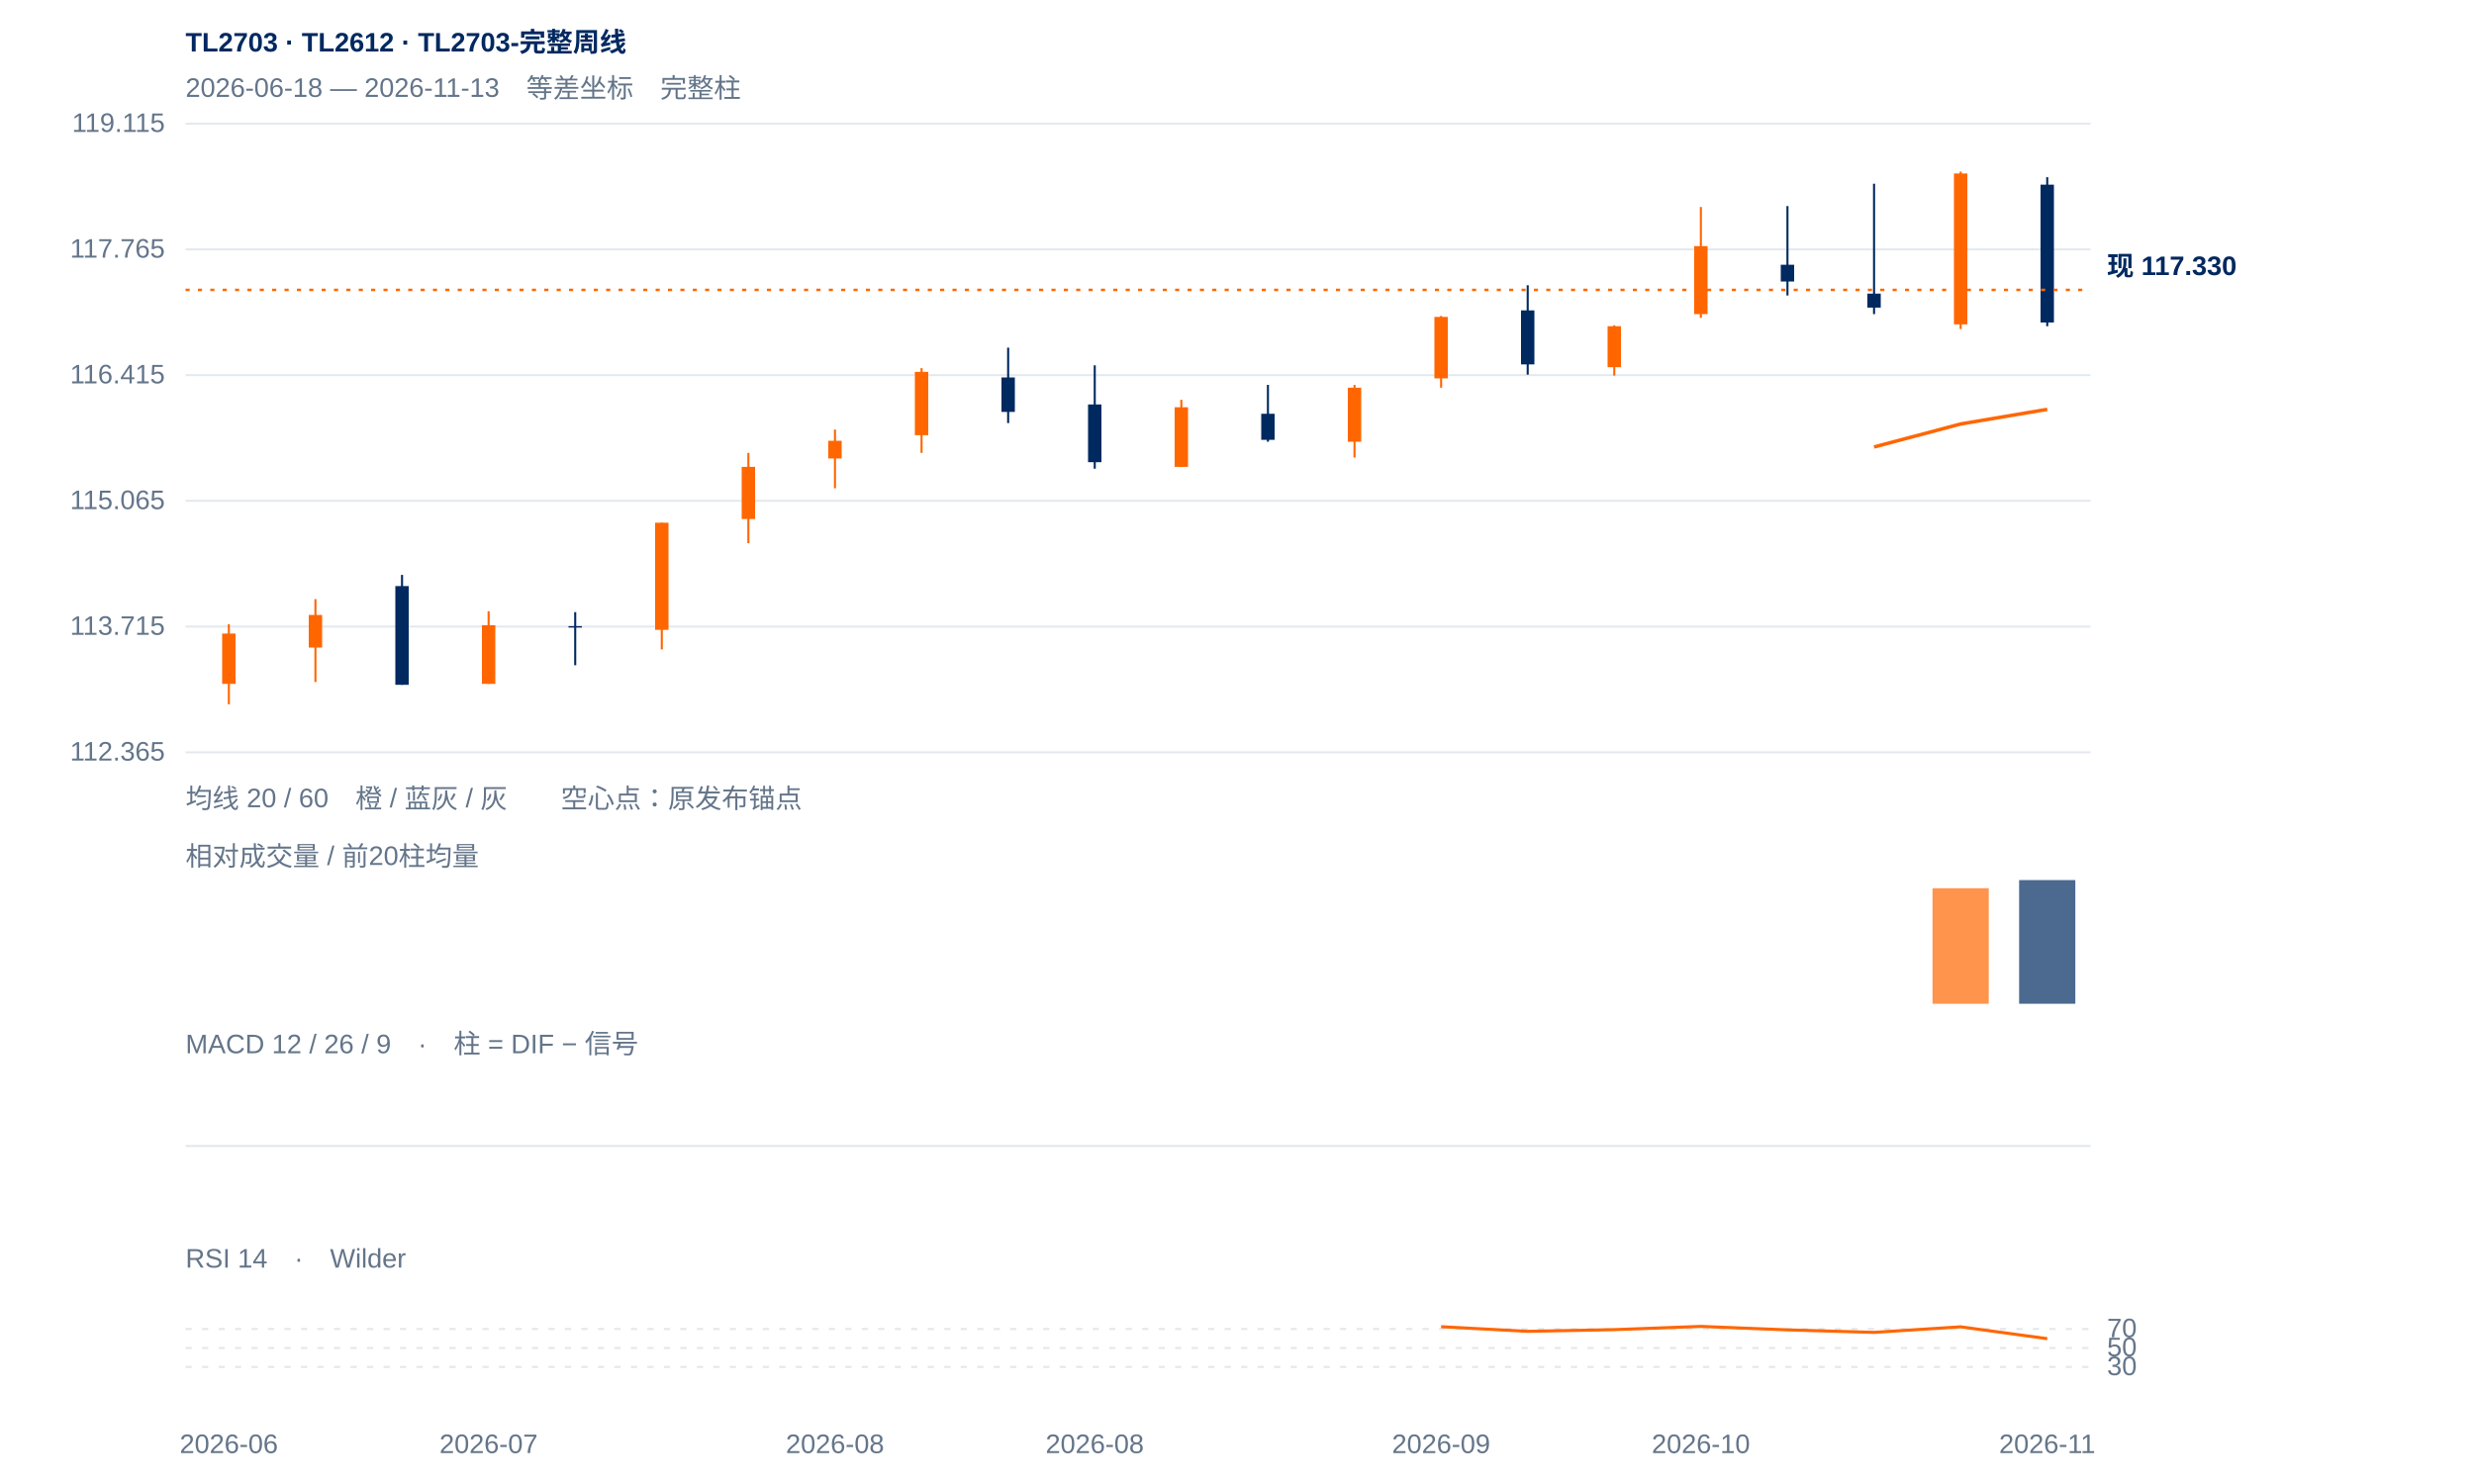
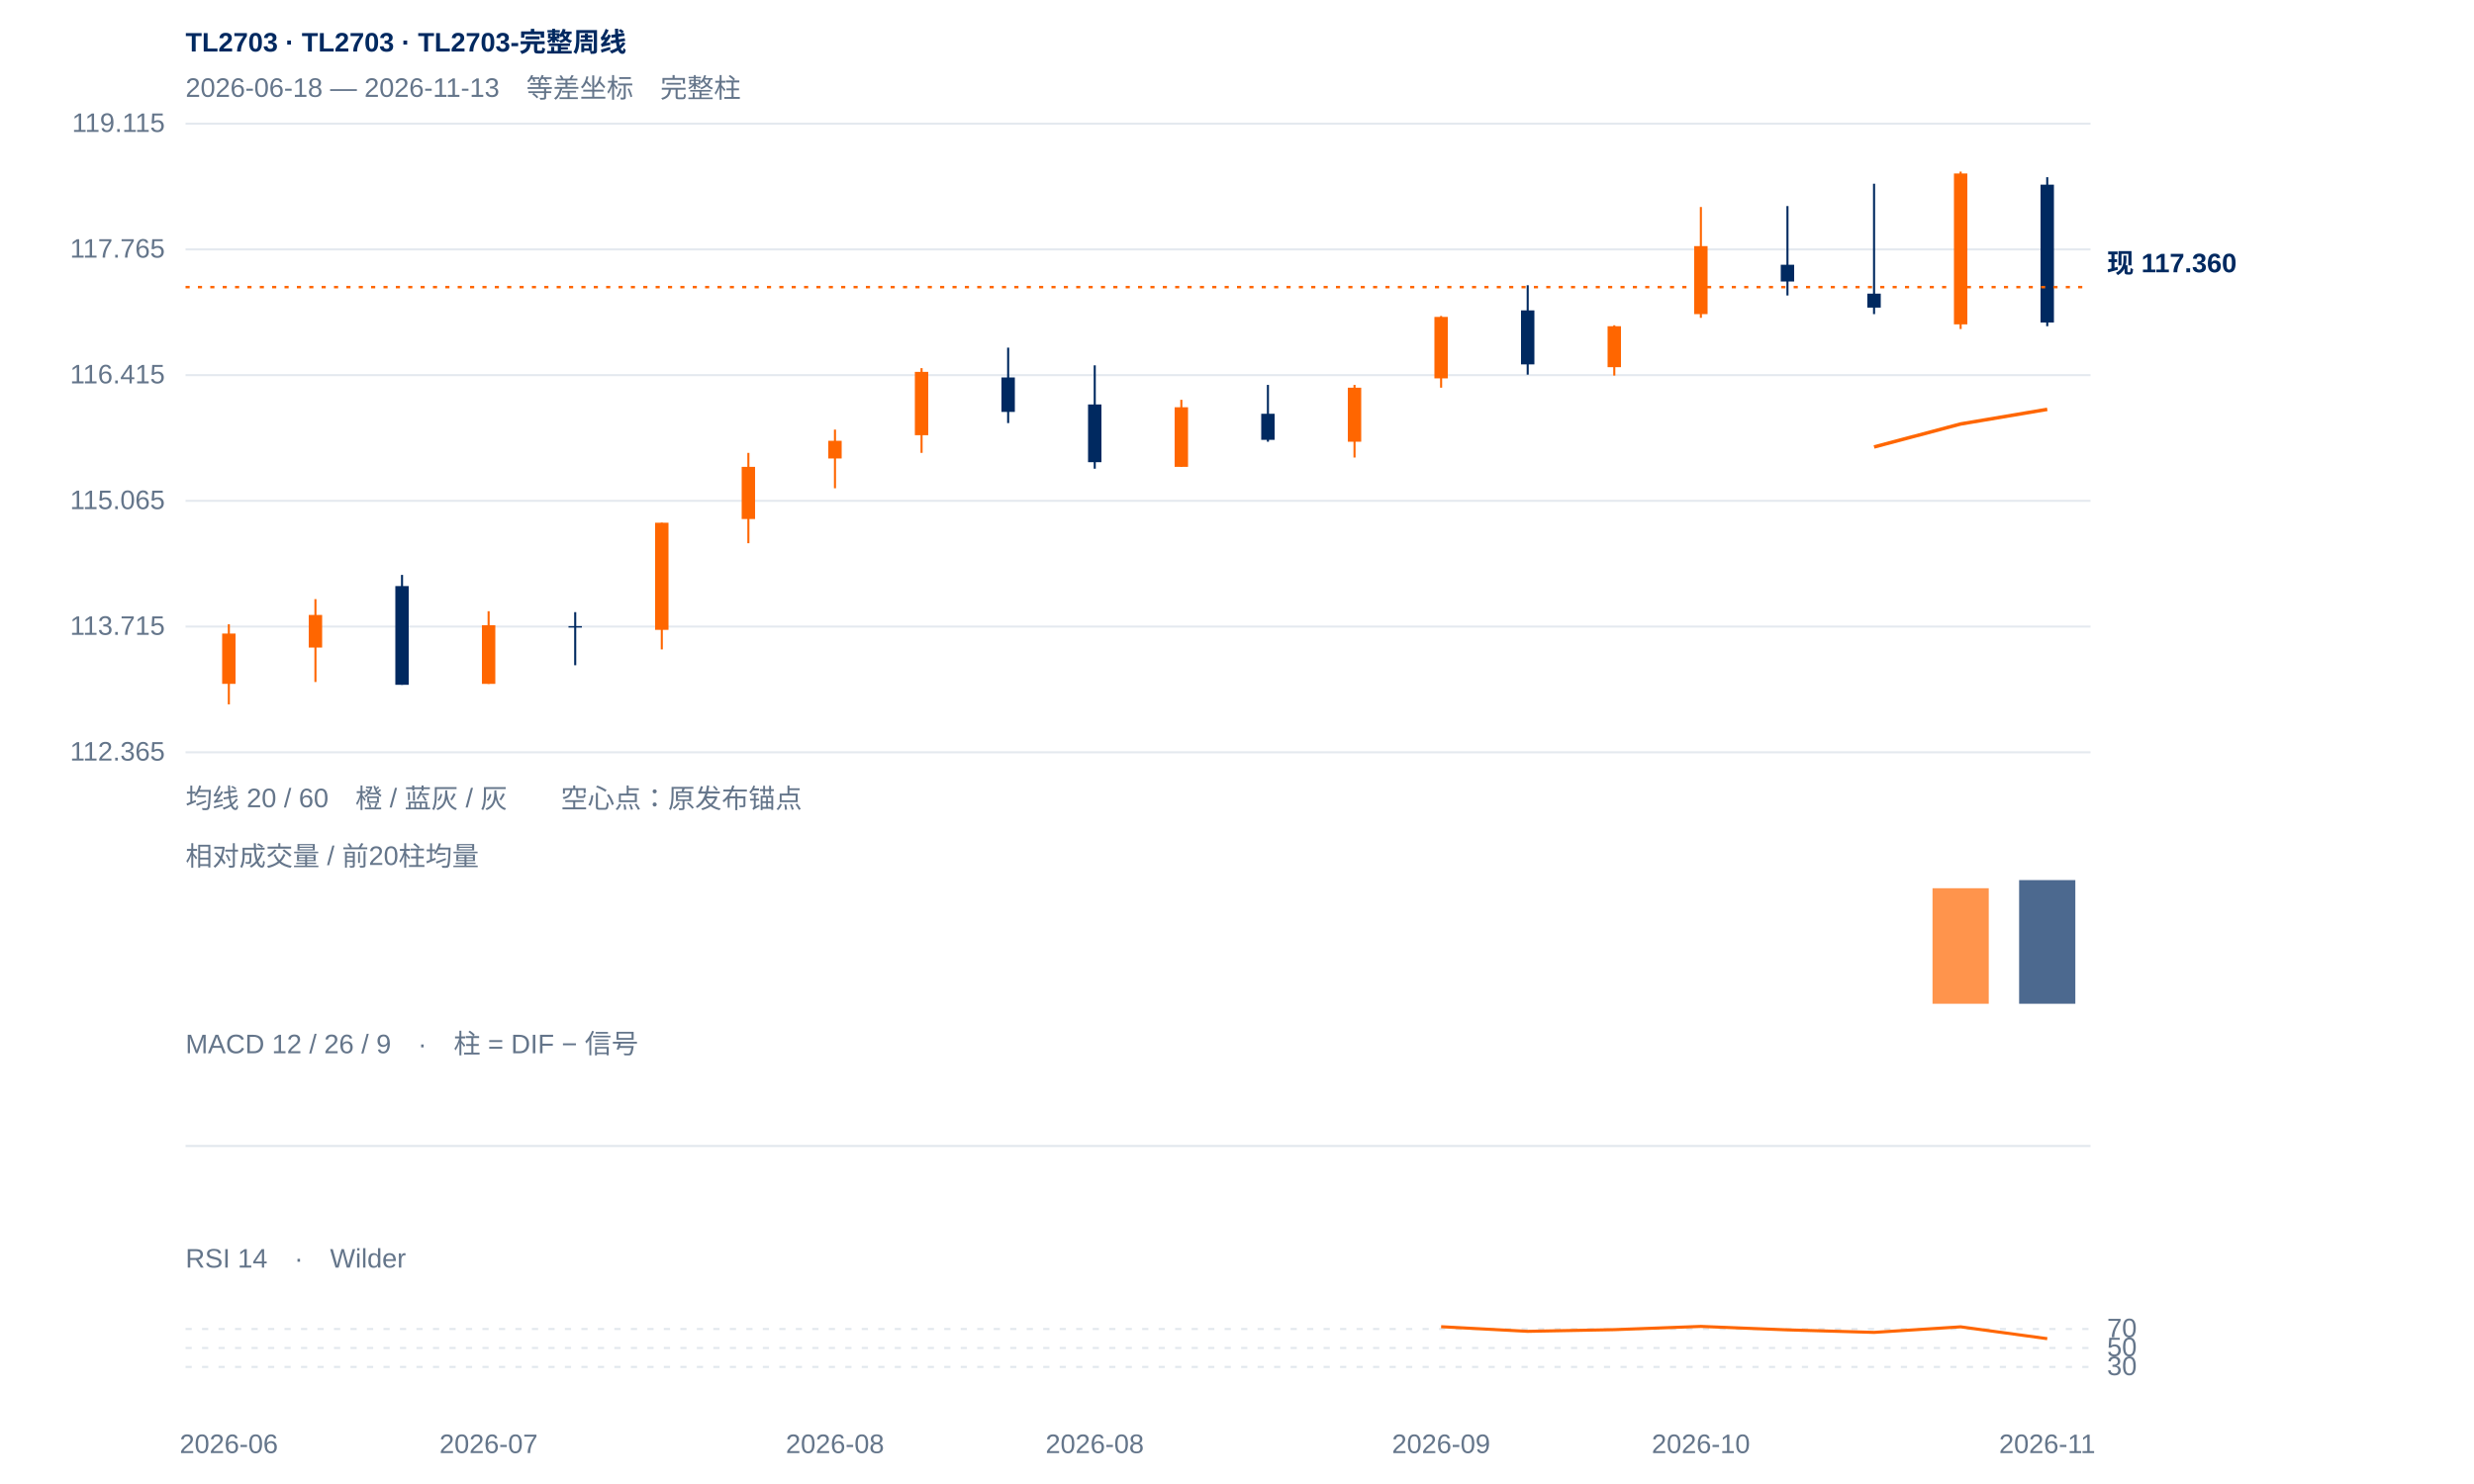
<svg xmlns="http://www.w3.org/2000/svg" viewBox="0 0 1200 720" role="img" aria-label="TL2703 TL2703-完整周线 真实价格与结构">
  <style>text{font:13px Microsoft YaHei,Arial,sans-serif;fill:#64758a}.b{font-weight:700;fill:#002960}</style>
  <rect width="100%" height="100%" fill="#fff" />
-   <text x="90.00" y="25.00" text-anchor="start" class="b">TL2703 · TL2612 · TL2703-完整周线</text>
+   <text x="90.00" y="25.00" text-anchor="start" class="b">TL2703 · TL2703 · TL2703-完整周线</text>
  <text x="90.00" y="47.00" text-anchor="start">2026-06-18 — 2026-11-13　等差坐标　完整柱</text>
  <polyline points="90.00,365.00 1014.00,365.00" fill="none" stroke="#e4e9ef" stroke-width="1" />
  <text x="80.00" y="369.00" text-anchor="end">112.365</text>
  <polyline points="90.00,304.00 1014.00,304.00" fill="none" stroke="#e4e9ef" stroke-width="1" />
  <text x="80.00" y="308.00" text-anchor="end">113.715</text>
  <polyline points="90.00,243.00 1014.00,243.00" fill="none" stroke="#e4e9ef" stroke-width="1" />
  <text x="80.00" y="247.00" text-anchor="end">115.065</text>
  <polyline points="90.00,182.00 1014.00,182.00" fill="none" stroke="#e4e9ef" stroke-width="1" />
  <text x="80.00" y="186.00" text-anchor="end">116.415</text>
  <polyline points="90.00,121.00 1014.00,121.00" fill="none" stroke="#e4e9ef" stroke-width="1" />
  <text x="80.00" y="125.00" text-anchor="end">117.765</text>
  <polyline points="90.00,60.00 1014.00,60.00" fill="none" stroke="#e4e9ef" stroke-width="1" />
  <text x="80.00" y="64.00" text-anchor="end">119.115</text>
  <g>
    <path d="M111.00,302.88V341.74" stroke="#FF6600" />
    <rect x="107.75" y="307.39" width="6.50" height="24.40" fill="#FF6600" />
  </g>
  <g>
    <path d="M153.00,290.68V330.89" stroke="#FF6600" />
    <rect x="149.75" y="298.36" width="6.50" height="15.82" fill="#FF6600" />
  </g>
  <g>
    <path d="M195.00,278.93V332.25" stroke="#002960" />
    <rect x="191.75" y="284.35" width="6.50" height="47.90" fill="#002960" />
  </g>
  <g>
    <path d="M237.00,296.55V331.80" stroke="#FF6600" />
    <rect x="233.75" y="303.33" width="6.50" height="28.47" fill="#FF6600" />
  </g>
  <g>
    <path d="M279.00,297.00V322.76" stroke="#002960" />
    <rect x="275.75" y="303.78" width="6.50" height="0.70" fill="#002960" />
  </g>
  <g>
    <path d="M321.00,253.62V315.08" stroke="#FF6600" />
    <rect x="317.75" y="253.62" width="6.50" height="51.97" fill="#FF6600" />
  </g>
  <g>
    <path d="M363.00,219.73V263.56" stroke="#FF6600" />
    <rect x="359.75" y="226.51" width="6.50" height="25.31" fill="#FF6600" />
  </g>
  <g>
    <path d="M405.00,208.43V236.90" stroke="#FF6600" />
    <rect x="401.75" y="213.86" width="6.50" height="8.59" fill="#FF6600" />
  </g>
  <g>
    <path d="M447.00,178.61V219.73" stroke="#FF6600" />
    <rect x="443.75" y="180.42" width="6.50" height="30.73" fill="#FF6600" />
  </g>
  <g>
    <path d="M489.00,168.67V205.27" stroke="#002960" />
    <rect x="485.75" y="183.13" width="6.50" height="16.72" fill="#002960" />
  </g>
  <g>
    <path d="M531.00,177.25V227.41" stroke="#002960" />
    <rect x="527.75" y="196.23" width="6.50" height="28.02" fill="#002960" />
  </g>
  <g>
    <path d="M573.00,193.97V226.51" stroke="#FF6600" />
    <rect x="569.75" y="197.59" width="6.50" height="28.92" fill="#FF6600" />
  </g>
  <g>
    <path d="M615.00,186.74V214.31" stroke="#002960" />
    <rect x="611.75" y="200.75" width="6.50" height="12.65" fill="#002960" />
  </g>
  <g>
    <path d="M657.00,186.74V221.99" stroke="#FF6600" />
    <rect x="653.75" y="188.10" width="6.50" height="26.21" fill="#FF6600" />
  </g>
  <g>
    <path d="M699.00,153.30V188.10" stroke="#FF6600" />
    <rect x="695.75" y="153.76" width="6.50" height="29.82" fill="#FF6600" />
  </g>
  <g>
    <path d="M741.00,138.39V181.77" stroke="#002960" />
    <rect x="737.75" y="150.59" width="6.50" height="26.21" fill="#002960" />
  </g>
  <g>
    <path d="M783.00,157.82V182.22" stroke="#FF6600" />
    <rect x="779.75" y="158.27" width="6.50" height="19.88" fill="#FF6600" />
  </g>
  <g>
    <path d="M825.00,100.43V154.21" stroke="#FF6600" />
    <rect x="821.75" y="119.41" width="6.50" height="32.99" fill="#FF6600" />
  </g>
  <g>
    <path d="M867.00,99.98V143.36" stroke="#002960" />
    <rect x="863.75" y="128.45" width="6.50" height="8.13" fill="#002960" />
  </g>
  <g>
    <path d="M909.00,89.14V152.40" stroke="#002960" />
    <rect x="905.75" y="142.46" width="6.50" height="6.78" fill="#002960" />
  </g>
  <g>
    <path d="M951.00,83.26V159.63" stroke="#FF6600" />
    <rect x="947.75" y="84.17" width="6.50" height="73.20" fill="#FF6600" />
  </g>
  <g>
    <path d="M993.00,85.97V158.27" stroke="#002960" />
    <rect x="989.75" y="89.59" width="6.50" height="66.88" fill="#002960" />
  </g>
  <polyline points="909.00,216.86 951.00,205.70 993.00,198.60" fill="none" stroke="#FF6600" stroke-width="1.7" />
-   <polyline points="90.00,140.65 1014.00,140.65" fill="none" stroke="#FF6600" stroke-width="1.2" stroke-dasharray="2 4" />
-   <text x="1022.00" y="133.65" text-anchor="start" class="b">现 117.330</text>
+   <polyline points="90.00,139.30 1014.00,139.30" fill="none" stroke="#FF6600" stroke-width="1.2" stroke-dasharray="2 4" />
+   <text x="1022.00" y="132.30" text-anchor="start" class="b">现 117.360</text>
  <text x="90.00" y="392.00" text-anchor="start">均线 20 / 60　橙 / 蓝灰 / 灰　　空心点：原发布锚点</text>
  <text x="90.00" y="420.00" text-anchor="start">相对成交量 / 前20柱均量</text>
  <rect x="937.36" y="430.95" width="27.27" height="56.05" fill="#FF6600" opacity=".7" />
  <rect x="979.36" y="427.00" width="27.27" height="60.00" fill="#002960" opacity=".7" />
  <text x="90.00" y="511.00" text-anchor="start">MACD 12 / 26 / 9　·　柱 = DIF − 信号</text>
  <polyline points="90.00,556.00 1014.00,556.00" fill="none" stroke="#e1e7ed" stroke-width="1" />
  <polyline points="" fill="none" stroke="#FF6600" stroke-width="1.2" />
  <polyline points="" fill="none" stroke="#002960" stroke-width="1.2" />
  <text x="90.00" y="615.00" text-anchor="start">RSI 14　·　Wilder</text>
  <polyline points="90.00,663.20 1014.00,663.20" fill="none" stroke="#e1e7ed" stroke-width="1" stroke-dasharray="3 5" />
  <text x="1022.00" y="667.20" text-anchor="start">30</text>
  <polyline points="90.00,654.00 1014.00,654.00" fill="none" stroke="#e1e7ed" stroke-width="1" stroke-dasharray="3 5" />
  <text x="1022.00" y="658.00" text-anchor="start">50</text>
  <polyline points="90.00,644.80 1014.00,644.80" fill="none" stroke="#e1e7ed" stroke-width="1" stroke-dasharray="3 5" />
  <text x="1022.00" y="648.80" text-anchor="start">70</text>
  <polyline points="699.00,643.68 741.00,645.93 783.00,645.11 825.00,643.54 867.00,645.22 909.00,646.44 951.00,643.74 993.00,649.49" fill="none" stroke="#FF6600" stroke-width="1.5" />
  <text x="111.00" y="705.00" text-anchor="middle">2026-06</text>
  <text x="237.00" y="705.00" text-anchor="middle">2026-07</text>
  <text x="405.00" y="705.00" text-anchor="middle">2026-08</text>
  <text x="531.00" y="705.00" text-anchor="middle">2026-08</text>
  <text x="699.00" y="705.00" text-anchor="middle">2026-09</text>
  <text x="825.00" y="705.00" text-anchor="middle">2026-10</text>
  <text x="993.00" y="705.00" text-anchor="middle">2026-11</text>
</svg>
